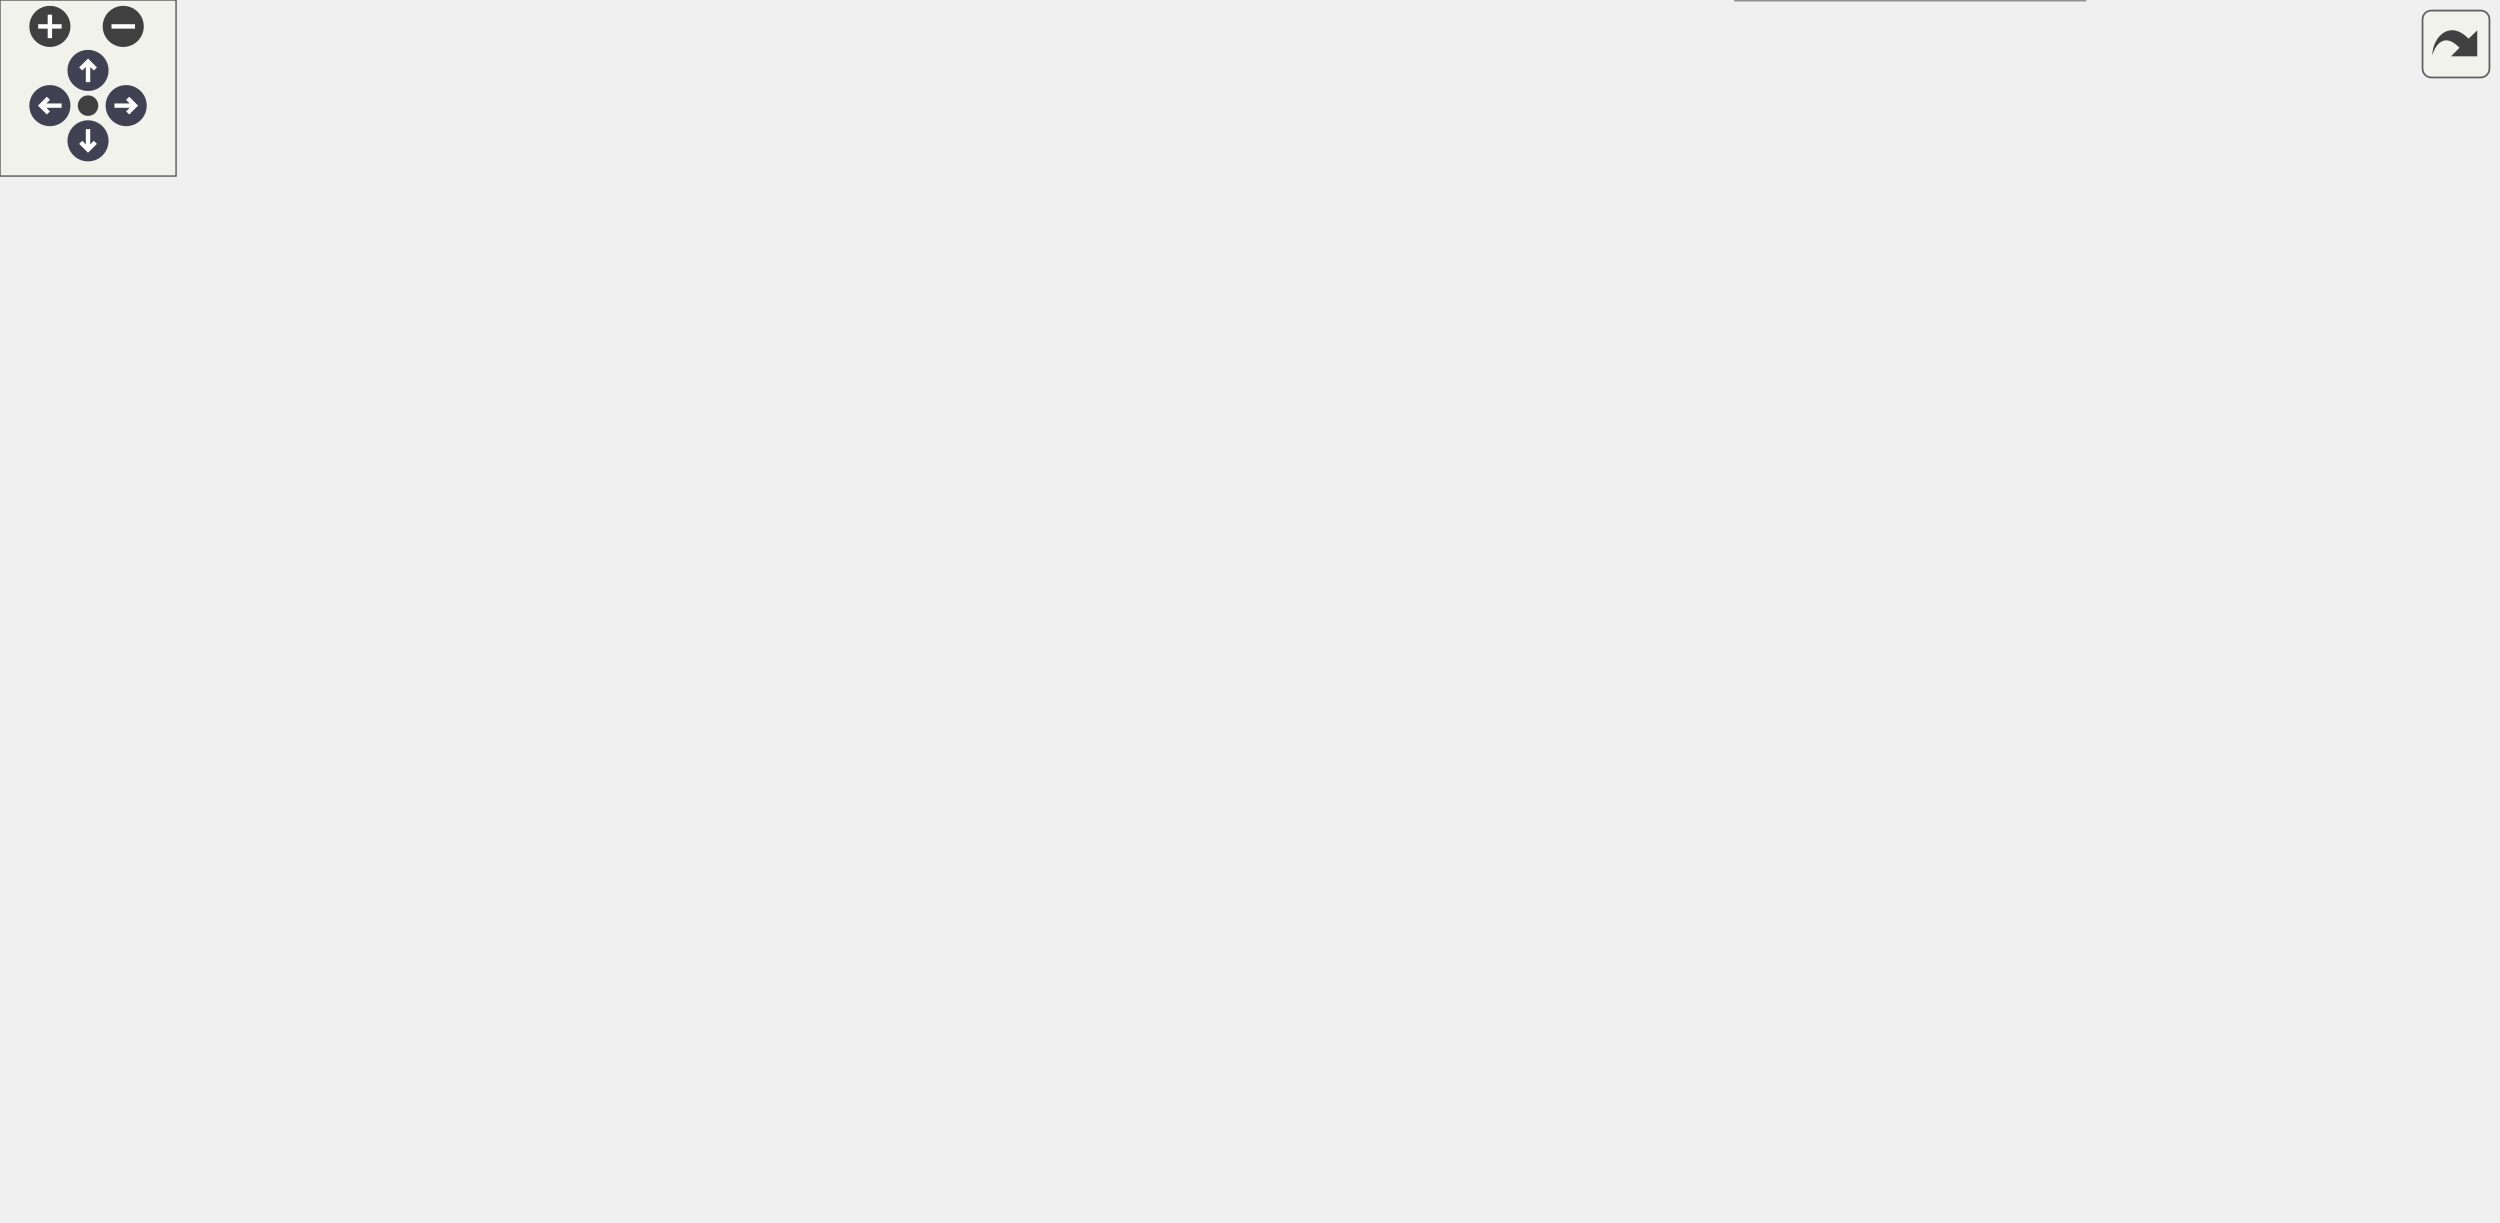
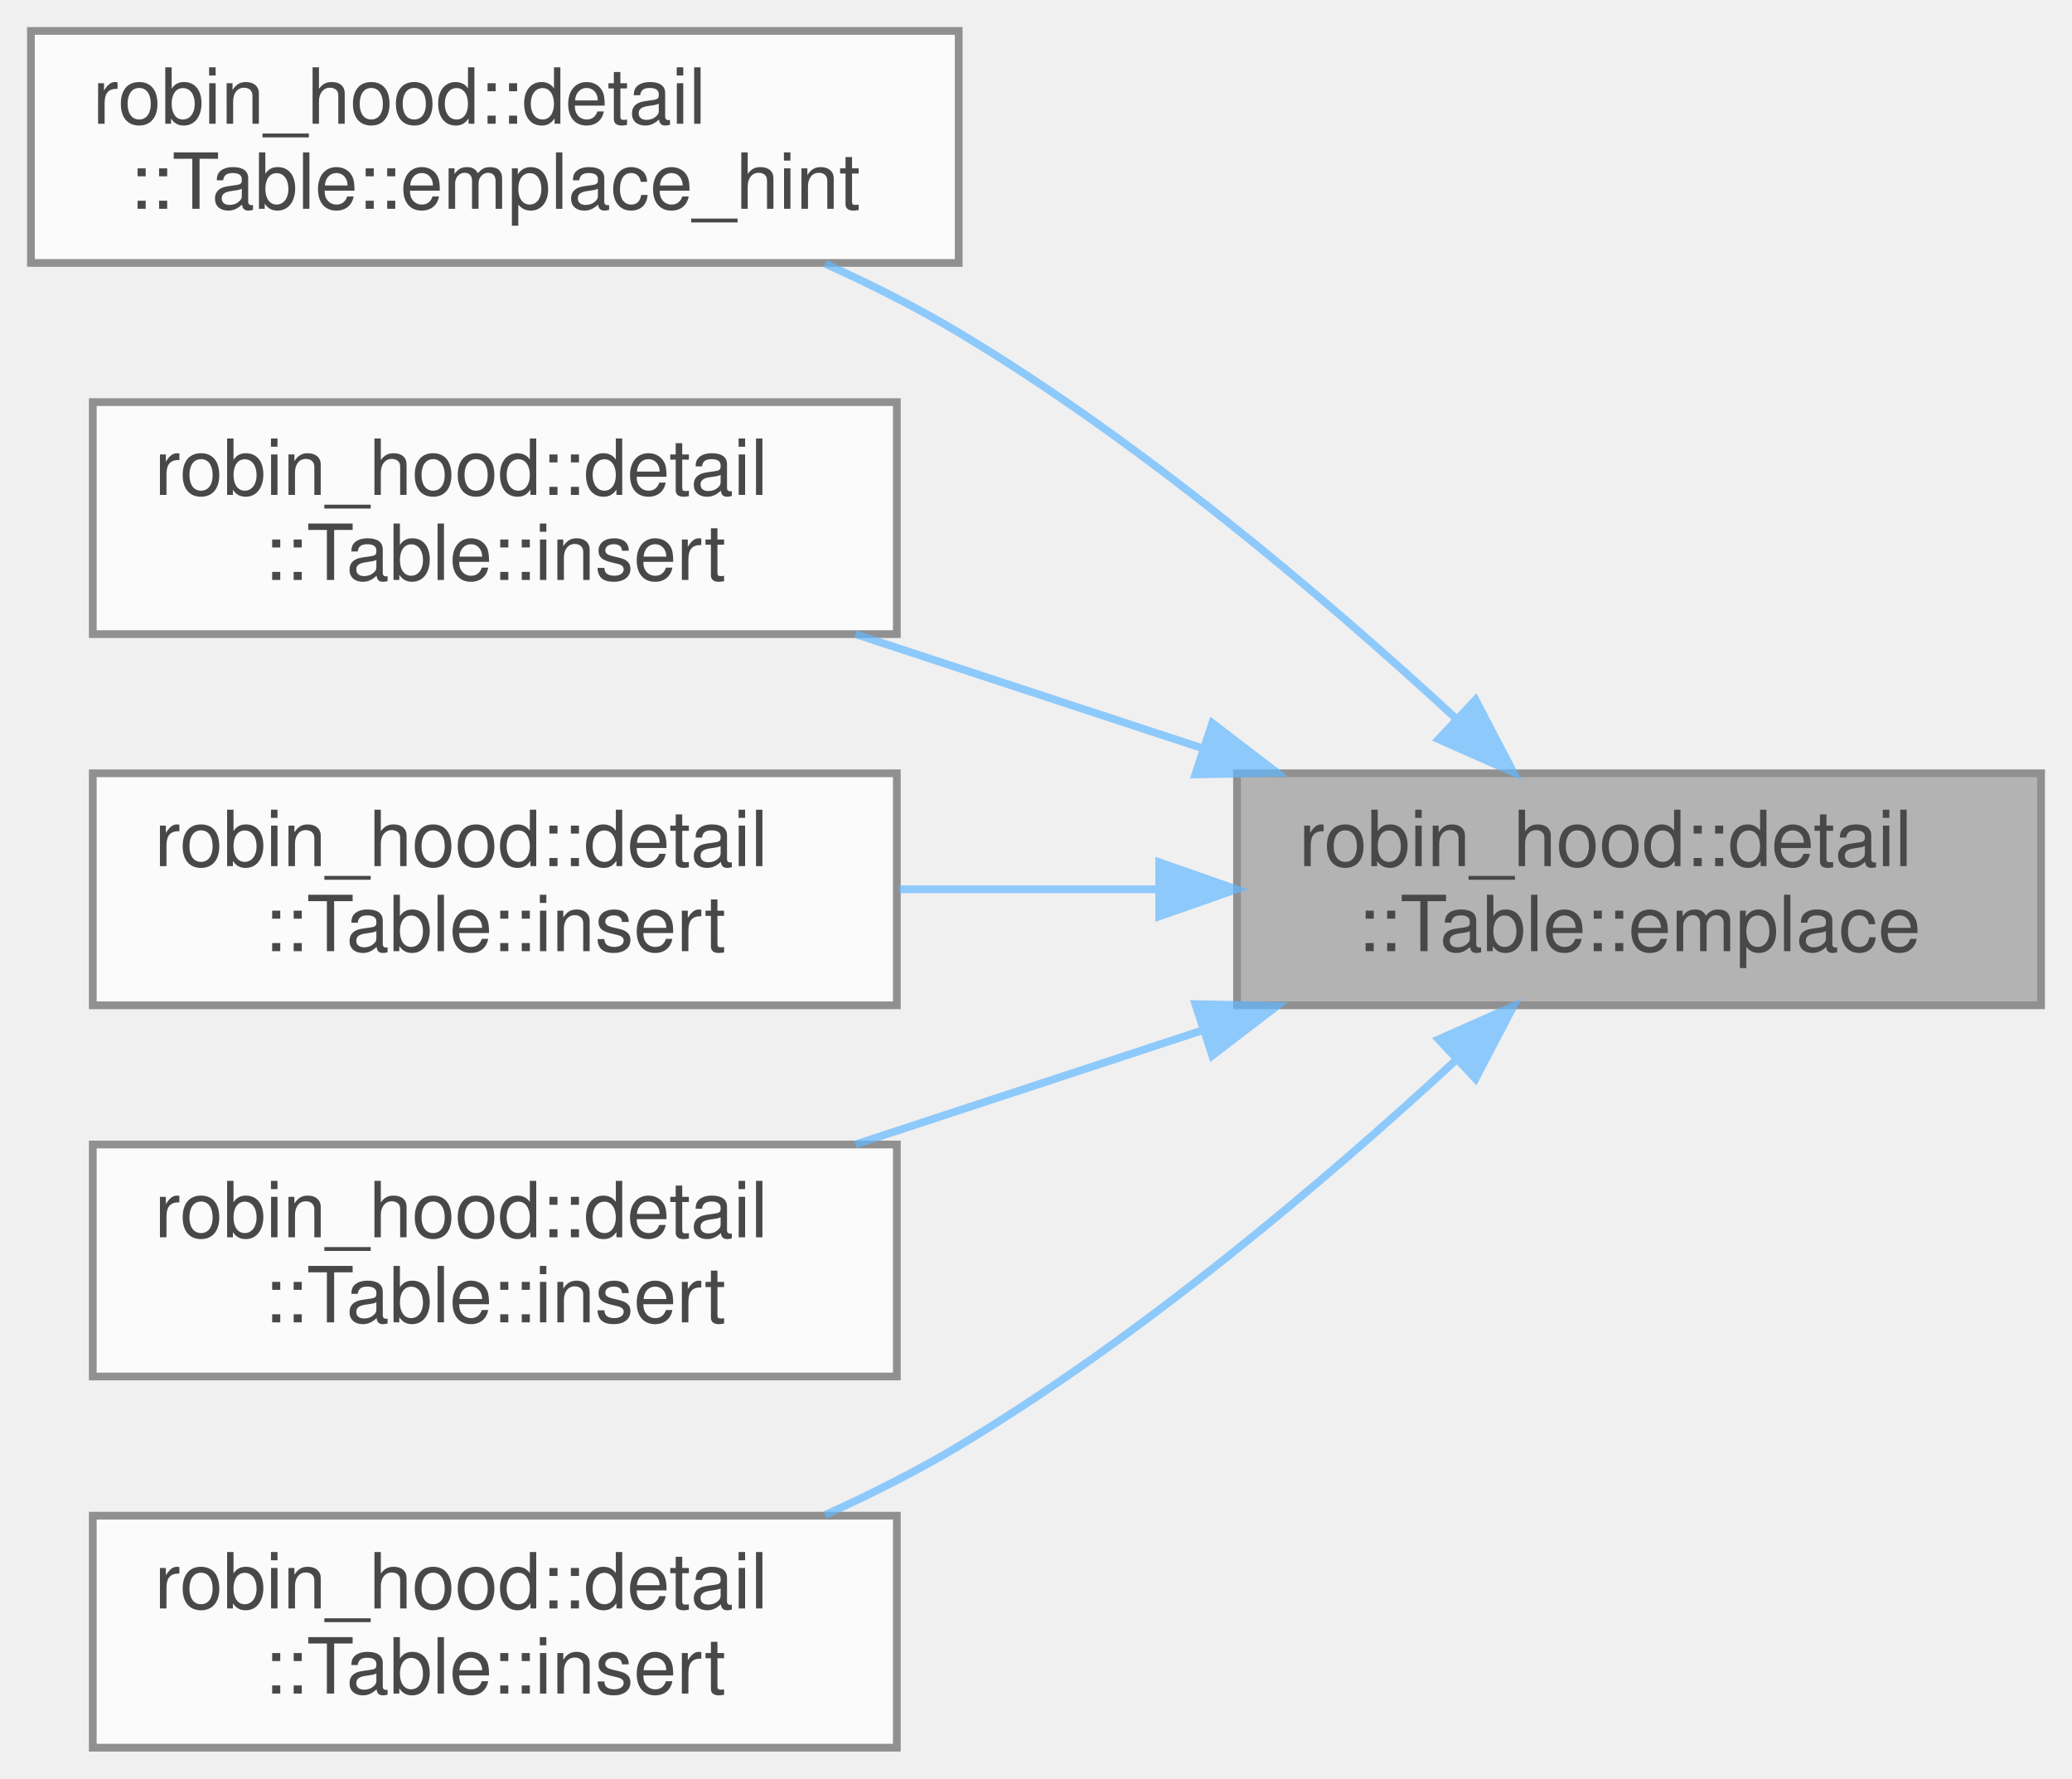
- <svg xmlns="http://www.w3.org/2000/svg" xmlns:xlink="http://www.w3.org/1999/xlink" id="main" version="1.1" xml:space="preserve">
-   <style type="text/css">
+ <svg xmlns="http://www.w3.org/2000/svg" xmlns:xlink="http://www.w3.org/1999/xlink" width="268pt" height="230pt" viewBox="0.00 0.00 268.00 230.00">
+   <svg id="main" version="1.1" xml:space="preserve">
+     <style type="text/css">
.node, .edge {opacity: 0.7;}
.node.selected, .edge.selected {opacity: 1;}
.edge:hover path { stroke: red; }
.edge:hover polygon { stroke: red; fill: red; }
</style>
-   <defs>
-     <circle id="rim" cx="0" cy="0" r="7" />
-     <circle id="rim2" cx="0" cy="0" r="3.5" />
-     <g id="zoomPlus">
-       <use xlink:href="#rim" fill="#404040">
-         <set attributeName="fill" to="#808080" begin="zoomplus.mouseover" end="zoomplus.mouseout" />
-       </use>
-       <path d="M-4,0h8M0,-4v8" fill="none" stroke="white" stroke-width="1.5" pointer-events="none" />
-     </g>
-     <g id="zoomMin">
-       <use xlink:href="#rim" fill="#404040">
-         <set attributeName="fill" to="#808080" begin="zoomminus.mouseover" end="zoomminus.mouseout" />
-       </use>
-       <path d="M-4,0h8" fill="none" stroke="white" stroke-width="1.5" pointer-events="none" />
-     </g>
-     <g id="arrowUp" transform="translate(30 24)">
-       <use xlink:href="#rim" />
-       <path pointer-events="none" fill="none" stroke="white" stroke-width="1.5" d="M0,-3.0v7 M-2.5,-0.5L0,-3.0L2.5,-0.5" />
-     </g>
-     <g id="arrowRight" transform="rotate(90) translate(36 -43)">
-       <use xlink:href="#rim" />
-       <path pointer-events="none" fill="none" stroke="white" stroke-width="1.5" d="M0,-3.0v7 M-2.5,-0.5L0,-3.0L2.5,-0.5" />
-     </g>
-     <g id="arrowDown" transform="rotate(180) translate(-30 -48)">
-       <use xlink:href="#rim" />
-       <path pointer-events="none" fill="none" stroke="white" stroke-width="1.5" d="M0,-3.0v7 M-2.5,-0.5L0,-3.0L2.5,-0.5" />
-     </g>
-     <g id="arrowLeft" transform="rotate(270) translate(-36 17)">
-       <use xlink:href="#rim" />
-       <path pointer-events="none" fill="none" stroke="white" stroke-width="1.5" d="M0,-3.0v7 M-2.5,-0.5L0,-3.0L2.5,-0.5" />
-     </g>
-     <g id="resetDef">
-       <use xlink:href="#rim2" fill="#404040">
-         <set attributeName="fill" to="#808080" begin="reset.mouseover" end="reset.mouseout" />
-       </use>
-     </g>
-   </defs>
-   <svg id="graph" class="graph">
-     <g id="viewport">
-       <g id="Node000001" class="node">
-         <g id="a_Node000001">
-           <a xlink:title=" ">
-             <polygon fill="#999999" stroke="#666666" points="851,-188 747,-188 747,-158 851,-158 851,-188" />
-             <text text-anchor="start" x="755" y="-176" font-family="Helvetica,sans-Serif" font-size="10.00">robin_hood::detail</text>
-             <text text-anchor="middle" x="799" y="-165" font-family="Helvetica,sans-Serif" font-size="10.00">::Table::emplace</text>
-           </a>
+     <svg id="graph" class="graph">
+       <g id="graph0" class="graph" transform="scale(1 1) rotate(0) translate(4 226)">
+         <g id="Node000001" class="node">
+           <g id="a_Node000001">
+             <a xlink:title=" ">
+               <polygon fill="#999999" stroke="#666666" points="260,-126 156,-126 156,-96 260,-96 260,-126" />
+               <text text-anchor="start" x="164" y="-114" font-family="Helvetica,sans-Serif" font-size="10.00">robin_hood::detail</text>
+               <text text-anchor="middle" x="208" y="-103" font-family="Helvetica,sans-Serif" font-size="10.00">::Table::emplace</text>
+             </a>
+           </g>
+         </g>
+         <g id="Node000002" class="node">
+           <g id="a_Node000002">
+             <a xlink:href="classrobin__hood_1_1detail_1_1Table.html#aa9d4385d4c3ad755d42f15a176a68992" target="_top" xlink:title=" ">
+               <polygon fill="white" stroke="#666666" points="120,-222 0,-222 0,-192 120,-192 120,-222" />
+               <text text-anchor="start" x="8" y="-210" font-family="Helvetica,sans-Serif" font-size="10.00">robin_hood::detail</text>
+               <text text-anchor="middle" x="60" y="-199" font-family="Helvetica,sans-Serif" font-size="10.00">::Table::emplace_hint</text>
+             </a>
+           </g>
+         </g>
+         <g id="edge1_Node000001_Node000002" class="edge">
+           <g id="a_edge1_Node000001_Node000002">
+             <a xlink:title=" ">
+               <path fill="none" stroke="#63b8ff" d="M184.14,-133.25C167.4,-148.68 143.57,-168.91 120,-183 114.59,-186.23 108.66,-189.22 102.72,-191.9" />
+               <polygon fill="#63b8ff" stroke="#63b8ff" points="186.85,-135.5 191.76,-126.11 182.07,-130.4 186.85,-135.5" />
+             </a>
+           </g>
+         </g>
+         <g id="Node000003" class="node">
+           <g id="a_Node000003">
+             <a xlink:href="classrobin__hood_1_1detail_1_1Table.html#ab993cd79ffa799d8ffefad33e7bace45" target="_top" xlink:title=" ">
+               <polygon fill="white" stroke="#666666" points="112,-174 8,-174 8,-144 112,-144 112,-174" />
+               <text text-anchor="start" x="16" y="-162" font-family="Helvetica,sans-Serif" font-size="10.00">robin_hood::detail</text>
+               <text text-anchor="middle" x="60" y="-151" font-family="Helvetica,sans-Serif" font-size="10.00">::Table::insert</text>
+             </a>
+           </g>
+         </g>
+         <g id="edge2_Node000001_Node000003" class="edge">
+           <g id="a_edge2_Node000001_Node000003">
+             <a xlink:title=" ">
+               <path fill="none" stroke="#63b8ff" d="M151.62,-129.21C136.77,-134.09 120.89,-139.31 106.63,-144" />
+               <polygon fill="#63b8ff" stroke="#63b8ff" points="152.8,-132.5 161.21,-126.06 150.61,-125.85 152.8,-132.5" />
+             </a>
+           </g>
+         </g>
+         <g id="Node000004" class="node">
+           <g id="a_Node000004">
+             <a xlink:href="classrobin__hood_1_1detail_1_1Table.html#ac7f06f67121fa86a94656c7d2e471094" target="_top" xlink:title=" ">
+               <polygon fill="white" stroke="#666666" points="112,-126 8,-126 8,-96 112,-96 112,-126" />
+               <text text-anchor="start" x="16" y="-114" font-family="Helvetica,sans-Serif" font-size="10.00">robin_hood::detail</text>
+               <text text-anchor="middle" x="60" y="-103" font-family="Helvetica,sans-Serif" font-size="10.00">::Table::insert</text>
+             </a>
+           </g>
+         </g>
+         <g id="edge3_Node000001_Node000004" class="edge">
+           <g id="a_edge3_Node000001_Node000004">
+             <a xlink:title=" ">
+               <path fill="none" stroke="#63b8ff" d="M145.82,-111C134.66,-111 123.12,-111 112.28,-111" />
+               <polygon fill="#63b8ff" stroke="#63b8ff" points="145.94,-114.5 155.94,-111 145.94,-107.5 145.94,-114.5" />
+             </a>
+           </g>
+         </g>
+         <g id="Node000005" class="node">
+           <g id="a_Node000005">
+             <a xlink:href="classrobin__hood_1_1detail_1_1Table.html#a3b7ad90d32597a6e0325bacbcbe5db44" target="_top" xlink:title=" ">
+               <polygon fill="white" stroke="#666666" points="112,-78 8,-78 8,-48 112,-48 112,-78" />
+               <text text-anchor="start" x="16" y="-66" font-family="Helvetica,sans-Serif" font-size="10.00">robin_hood::detail</text>
+               <text text-anchor="middle" x="60" y="-55" font-family="Helvetica,sans-Serif" font-size="10.00">::Table::insert</text>
+             </a>
+           </g>
+         </g>
+         <g id="edge4_Node000001_Node000005" class="edge">
+           <g id="a_edge4_Node000001_Node000005">
+             <a xlink:title=" ">
+               <path fill="none" stroke="#63b8ff" d="M151.62,-92.79C136.77,-87.91 120.89,-82.69 106.63,-78" />
+               <polygon fill="#63b8ff" stroke="#63b8ff" points="150.61,-96.15 161.21,-95.94 152.8,-89.5 150.61,-96.15" />
+             </a>
+           </g>
+         </g>
+         <g id="Node000006" class="node">
+           <g id="a_Node000006">
+             <a xlink:href="classrobin__hood_1_1detail_1_1Table.html#a3c84b5028bce0670d516d6d68de928b3" target="_top" xlink:title=" ">
+               <polygon fill="white" stroke="#666666" points="112,-30 8,-30 8,0 112,0 112,-30" />
+               <text text-anchor="start" x="16" y="-18" font-family="Helvetica,sans-Serif" font-size="10.00">robin_hood::detail</text>
+               <text text-anchor="middle" x="60" y="-7" font-family="Helvetica,sans-Serif" font-size="10.00">::Table::insert</text>
+             </a>
+           </g>
+         </g>
+         <g id="edge5_Node000001_Node000006" class="edge">
+           <g id="a_edge5_Node000001_Node000006">
+             <a xlink:title=" ">
+               <path fill="none" stroke="#63b8ff" d="M184.14,-88.75C167.4,-73.32 143.57,-53.09 120,-39 114.59,-35.77 108.66,-32.78 102.72,-30.1" />
+               <polygon fill="#63b8ff" stroke="#63b8ff" points="182.07,-91.6 191.76,-95.89 186.85,-86.5 182.07,-91.6" />
+             </a>
+           </g>
        </g>
      </g>
-       <g id="Node000002" class="node">
-         <g id="a_Node000002">
-           <a xlink:href="classrobin__hood_1_1detail_1_1Table.html#aa9d4385d4c3ad755d42f15a176a68992" target="_top" xlink:title=" ">
-             <polygon fill="white" stroke="#666666" points="711,-356 591,-356 591,-326 711,-326 711,-356" />
-             <text text-anchor="start" x="599" y="-344" font-family="Helvetica,sans-Serif" font-size="10.00">robin_hood::detail</text>
-             <text text-anchor="middle" x="651" y="-333" font-family="Helvetica,sans-Serif" font-size="10.00">::Table::emplace_hint</text>
-           </a>
-         </g>
-       </g>
-       <g id="edge1_Node000001_Node000002" class="edge">
-         <g id="a_edge1_Node000001_Node000002">
-           <a xlink:title=" ">
-             <path fill="none" stroke="#63b8ff" d="M788.87,-197.62C776,-229.24 749.68,-283.97 711,-317 707.05,-320.38 702.56,-323.32 697.86,-325.88" />
-             <polygon fill="#63b8ff" stroke="#63b8ff" points="792.16,-198.81 792.57,-188.22 785.65,-196.24 792.16,-198.81" />
-           </a>
-         </g>
-       </g>
-       <g id="Node000003" class="node">
-         <g id="a_Node000003">
-           <a xlink:href="classrobin__hood_1_1detail_1_1Table.html#ab993cd79ffa799d8ffefad33e7bace45" target="_top" xlink:title=" ">
-             <polygon fill="white" stroke="#666666" points="703,-308 599,-308 599,-278 703,-278 703,-308" />
-             <text text-anchor="start" x="607" y="-296" font-family="Helvetica,sans-Serif" font-size="10.00">robin_hood::detail</text>
-             <text text-anchor="middle" x="651" y="-285" font-family="Helvetica,sans-Serif" font-size="10.00">::Table::insert</text>
-           </a>
-         </g>
-       </g>
-       <g id="edge2_Node000001_Node000003" class="edge">
-         <g id="a_edge2_Node000001_Node000003">
-           <a xlink:title=" ">
-             <path fill="none" stroke="#63b8ff" d="M781.57,-196.47C765.62,-217.81 739.67,-248.94 711,-269 706.2,-272.36 700.85,-275.36 695.4,-278" />
-             <polygon fill="#63b8ff" stroke="#63b8ff" points="784.5,-198.4 787.58,-188.26 778.85,-194.27 784.5,-198.4" />
-           </a>
-         </g>
-       </g>
-       <g id="Node000004" class="node">
-         <g id="a_Node000004">
-           <a xlink:href="classrobin__hood_1_1detail_1_1Table.html#ac7f06f67121fa86a94656c7d2e471094" target="_top" xlink:title=" ">
-             <polygon fill="white" stroke="#666666" points="703,-260 599,-260 599,-230 703,-230 703,-260" />
-             <text text-anchor="start" x="607" y="-248" font-family="Helvetica,sans-Serif" font-size="10.00">robin_hood::detail</text>
-             <text text-anchor="middle" x="651" y="-237" font-family="Helvetica,sans-Serif" font-size="10.00">::Table::insert</text>
-           </a>
-         </g>
-       </g>
-       <g id="edge3_Node000001_Node000004" class="edge">
-         <g id="a_edge3_Node000001_Node000004">
-           <a xlink:title=" ">
-             <path fill="none" stroke="#63b8ff" d="M763.64,-193.18C747.84,-202.14 728.7,-212.55 711,-221 704.61,-224.05 697.73,-227.07 691,-229.89" />
-             <polygon fill="#63b8ff" stroke="#63b8ff" points="765.59,-196.1 772.53,-188.09 762.11,-190.02 765.59,-196.1" />
-           </a>
-         </g>
-       </g>
-       <g id="Node000005" class="node">
-         <g id="a_Node000005">
-           <a xlink:href="classrobin__hood_1_1detail_1_1Table.html#a3b7ad90d32597a6e0325bacbcbe5db44" target="_top" xlink:title=" ">
-             <polygon fill="white" stroke="#666666" points="703,-212 599,-212 599,-182 703,-182 703,-212" />
-             <text text-anchor="start" x="607" y="-200" font-family="Helvetica,sans-Serif" font-size="10.00">robin_hood::detail</text>
-             <text text-anchor="middle" x="651" y="-189" font-family="Helvetica,sans-Serif" font-size="10.00">::Table::insert</text>
-           </a>
-         </g>
-       </g>
-       <g id="edge4_Node000001_Node000005" class="edge">
-         <g id="a_edge4_Node000001_Node000005">
-           <a xlink:title=" ">
-             <path fill="none" stroke="#63b8ff" d="M736.82,-183.06C725.66,-184.89 714.12,-186.79 703.28,-188.57" />
-             <polygon fill="#63b8ff" stroke="#63b8ff" points="737.64,-186.47 746.94,-181.39 736.5,-179.56 737.64,-186.47" />
-           </a>
-         </g>
-       </g>
-       <g id="Node000006" class="node">
-         <g id="a_Node000006">
-           <a xlink:href="classrobin__hood_1_1detail_1_1Table.html#a3c84b5028bce0670d516d6d68de928b3" target="_top" xlink:title=" ">
-             <polygon fill="white" stroke="#666666" points="703,-164 599,-164 599,-134 703,-134 703,-164" />
-             <text text-anchor="start" x="607" y="-152" font-family="Helvetica,sans-Serif" font-size="10.00">robin_hood::detail</text>
-             <text text-anchor="middle" x="651" y="-141" font-family="Helvetica,sans-Serif" font-size="10.00">::Table::insert</text>
-           </a>
-         </g>
-       </g>
-       <g id="edge5_Node000001_Node000006" class="edge">
-         <g id="a_edge5_Node000001_Node000006">
-           <a xlink:title=" ">
-             <path fill="none" stroke="#63b8ff" d="M736.82,-162.94C725.66,-161.11 714.12,-159.21 703.28,-157.43" />
-             <polygon fill="#63b8ff" stroke="#63b8ff" points="736.5,-166.44 746.94,-164.61 737.64,-159.53 736.5,-166.44" />
-           </a>
-         </g>
-       </g>
-       <g id="Node000007" class="node">
-         <g id="a_Node000007">
-           <a xlink:href="classPatchSegmentation.html#ae9e1573c095e27775256945bfee089ac" target="_top" xlink:title=" ">
-             <polygon fill="white" stroke="#666666" points="555,-78 438,-78 438,-48 555,-48 555,-78" />
-             <text text-anchor="start" x="446" y="-66" font-family="Helvetica,sans-Serif" font-size="10.00">PatchSegmentation::</text>
-             <text text-anchor="middle" x="496.5" y="-55" font-family="Helvetica,sans-Serif" font-size="10.00">patchSegmentation</text>
-           </a>
-         </g>
-       </g>
-       <g id="edge6_Node000001_Node000007" class="edge">
-         <g id="a_edge6_Node000001_Node000007">
-           <a xlink:title=" ">
-             <path fill="none" stroke="#63b8ff" d="M765.06,-152.56C749.14,-143.28 729.51,-132.68 711,-125 682.75,-113.27 607.64,-92.3 554.52,-78.03" />
-             <polygon fill="#63b8ff" stroke="#63b8ff" points="763.58,-155.76 773.97,-157.85 767.15,-149.73 763.58,-155.76" />
-           </a>
-         </g>
-       </g>
-       <g id="Node000011" class="node">
-         <g id="a_Node000011">
-           <a xlink:href="classPatchSegmentation.html#a92baf340c005144fdd53c04ad99dd657" target="_top" xlink:title=" ">
-             <polygon fill="white" stroke="#666666" points="709.5,-78 592.5,-78 592.5,-48 709.5,-48 709.5,-78" />
-             <text text-anchor="start" x="600.5" y="-66" font-family="Helvetica,sans-Serif" font-size="10.00">PatchSegmentation::</text>
-             <text text-anchor="middle" x="651" y="-55" font-family="Helvetica,sans-Serif" font-size="10.00">refillRawPoints</text>
-           </a>
-         </g>
-       </g>
-       <g id="edge10_Node000001_Node000011" class="edge">
-         <g id="a_edge10_Node000001_Node000011">
-           <a xlink:title=" ">
-             <path fill="none" stroke="#63b8ff" d="M777.25,-150.34C760.51,-132.93 735.76,-109.06 711,-92 703.57,-86.88 695.11,-82.16 686.96,-78.08" />
-             <polygon fill="#63b8ff" stroke="#63b8ff" points="774.93,-152.98 784.35,-157.84 780.01,-148.17 774.93,-152.98" />
-           </a>
-         </g>
-       </g>
-       <g id="Node000012" class="node">
-         <g id="a_Node000012">
-           <a xlink:href="classPatchSegmentation.html#a712463e82395b7797ee915f932e23157" target="_top" xlink:title=" ">
-             <polygon fill="white" stroke="#666666" points="710.5,-30 591.5,-30 591.5,0 710.5,0 710.5,-30" />
-             <text text-anchor="start" x="599.5" y="-18" font-family="Helvetica,sans-Serif" font-size="10.00">PatchSegmentation::</text>
-             <text text-anchor="middle" x="651" y="-7" font-family="Helvetica,sans-Serif" font-size="10.00">resampledPointcloud</text>
-           </a>
-         </g>
-       </g>
-       <g id="edge12_Node000001_Node000012" class="edge">
-         <g id="a_edge12_Node000001_Node000012">
-           <a xlink:title=" ">
-             <path fill="none" stroke="#63b8ff" d="M787.83,-148.8C774.28,-119.2 747.69,-69.32 711,-39 706.91,-35.62 702.28,-32.66 697.45,-30.09" />
-             <polygon fill="#63b8ff" stroke="#63b8ff" points="784.66,-150.28 791.92,-158 791.06,-147.44 784.66,-150.28" />
-           </a>
-         </g>
-       </g>
-       <g id="Node000008" class="node">
-         <g id="a_Node000008">
-           <a xlink:href="classPatchGeneration.html#a0f5554a29116f3ceeba740292bffa5d7" target="_top" xlink:title=" ">
-             <polygon fill="white" stroke="#666666" points="402,-78 256,-78 256,-48 402,-48 402,-78" />
-             <text text-anchor="start" x="264" y="-66" font-family="Helvetica,sans-Serif" font-size="10.00">PatchGeneration::generate</text>
-             <text text-anchor="middle" x="329" y="-55" font-family="Helvetica,sans-Serif" font-size="10.00">FramePatches</text>
-           </a>
-         </g>
-       </g>
-       <g id="edge7_Node000007_Node000008" class="edge">
-         <g id="a_edge7_Node000007_Node000008">
-           <a xlink:title=" ">
-             <path fill="none" stroke="#63b8ff" d="M427.52,-63C419.14,-63 410.55,-63 402.11,-63" />
-             <polygon fill="#63b8ff" stroke="#63b8ff" points="427.62,-66.5 437.62,-63 427.62,-59.5 427.62,-66.5" />
-           </a>
-         </g>
-       </g>
-       <g id="Node000009" class="node">
-         <g id="a_Node000009">
-           <a xlink:href="namespaceuvgvpcc__enc_1_1API.html#ac96f1663ec59a1bbc04778ae958780fa" target="_top" xlink:title="Entry point of the uvgVPCCenc library. Take as input a frame. Create all the jobs for processing this...">
-             <polygon fill="white" stroke="#666666" points="220,-78 77,-78 77,-48 220,-48 220,-78" />
-             <text text-anchor="start" x="85" y="-66" font-family="Helvetica,sans-Serif" font-size="10.00">uvgvpcc_enc::API::encode</text>
-             <text text-anchor="middle" x="148.5" y="-55" font-family="Helvetica,sans-Serif" font-size="10.00">Frame</text>
-           </a>
-         </g>
-       </g>
-       <g id="edge8_Node000008_Node000009" class="edge">
-         <g id="a_edge8_Node000008_Node000009">
-           <a xlink:title=" ">
-             <path fill="none" stroke="#63b8ff" d="M245.87,-63C237.27,-63 228.58,-63 220.12,-63" />
-             <polygon fill="#63b8ff" stroke="#63b8ff" points="245.91,-66.5 255.91,-63 245.91,-59.5 245.91,-66.5" />
-           </a>
-         </g>
-       </g>
-       <g id="Node000010" class="node">
-         <g id="a_Node000010">
-           <a xlink:href="uvgVPCCencAppExample_8cpp.html#aee608aedd5b0b58f2966c2ff15101925" target="_top" xlink:title="This example application offers a simple approach to working with the uvgVPCCenc library and highligh...">
-             <polygon fill="white" stroke="#666666" points="41,-72.5 0,-72.5 0,-53.5 41,-53.5 41,-72.5" />
-             <text text-anchor="middle" x="20.5" y="-60.5" font-family="Helvetica,sans-Serif" font-size="10.00">main</text>
-           </a>
-         </g>
-       </g>
-       <g id="edge9_Node000009_Node000010" class="edge">
-         <g id="a_edge9_Node000009_Node000010">
-           <a xlink:title=" ">
-             <path fill="none" stroke="#63b8ff" d="M66.74,-63C57.29,-63 48.42,-63 41.08,-63" />
-             <polygon fill="#63b8ff" stroke="#63b8ff" points="66.77,-66.5 76.77,-63 66.77,-59.5 66.77,-66.5" />
-           </a>
-         </g>
-       </g>
-       <g id="edge11_Node000011_Node000007" class="edge">
-         <g id="a_edge11_Node000011_Node000007">
-           <a xlink:title=" ">
-             <path fill="none" stroke="#63b8ff" d="M582.26,-63C573.24,-63 564.06,-63 555.24,-63" />
-             <polygon fill="#63b8ff" stroke="#63b8ff" points="582.35,-66.5 592.35,-63 582.35,-59.5 582.35,-66.5" />
-           </a>
-         </g>
-       </g>
-       <g id="edge13_Node000012_Node000007" class="edge">
-         <g id="a_edge13_Node000012_Node000007">
-           <a xlink:title=" ">
-             <path fill="none" stroke="#63b8ff" d="M592.6,-33.07C576.96,-37.99 560.2,-43.27 545.16,-48" />
-             <polygon fill="#63b8ff" stroke="#63b8ff" points="593.68,-36.4 602.17,-30.06 591.58,-29.72 593.68,-36.4" />
-           </a>
-         </g>
-       </g>
-     </g>
-   </svg>
-   <g id="navigator" transform="translate(0 0)" fill="#404254">
-     <rect fill="#f2f5e9" fill-opacity="0.5" stroke="#606060" stroke-width=".5" x="0" y="0" width="60" height="60" />
-     <use id="zoomplus" xlink:href="#zoomPlus" x="17" y="9" />
-     <use id="zoomminus" xlink:href="#zoomMin" x="42" y="9" />
-     <use id="reset" xlink:href="#resetDef" x="30" y="36" />
-     <use id="arrowup" xlink:href="#arrowUp" x="0" y="0" />
-     <use id="arrowright" xlink:href="#arrowRight" x="0" y="0" />
-     <use id="arrowdown" xlink:href="#arrowDown" x="0" y="0" />
-     <use id="arrowleft" xlink:href="#arrowLeft" x="0" y="0" />
-   </g>
-   <svg viewBox="0 0 15 15" width="100%" height="30px" preserveAspectRatio="xMaxYMin meet">
-     <g id="arrow_out" transform="scale(0.3 0.3)">
-       <a xlink:href="classrobin__hood_1_1detail_1_1Table_acfe6a7a850fd8f76f5751f854ad2fe86_icgraph_org.svg" target="_base">
-         <rect id="button" ry="5" rx="5" y="6" x="6" height="38" width="38" fill="#f2f5e9" fill-opacity="0.5" stroke="#606060" stroke-width="1.0" />
-         <path id="arrow" d="M 11.5,31.437 C 11.94,20.098 22.043,11.323 32.159,21.979 L 37.069,17.246 C 37.069,17.246 37.088,32 37.088,32 L 22.16,31.978 C 22.16,31.978 26.998,27.14 26.998,27.14 C 18.529,18.264 13.292,25.23 11.5,31.437 z" style="fill:#404040;" />
-       </a>
-     </g>
+     </svg>
  </svg>
  <style type="text/css">

[data-mouse-over-selected='false'] { opacity: 0.7; }
[data-mouse-over-selected='true']  { opacity: 1.0; }

</style>
</svg>
